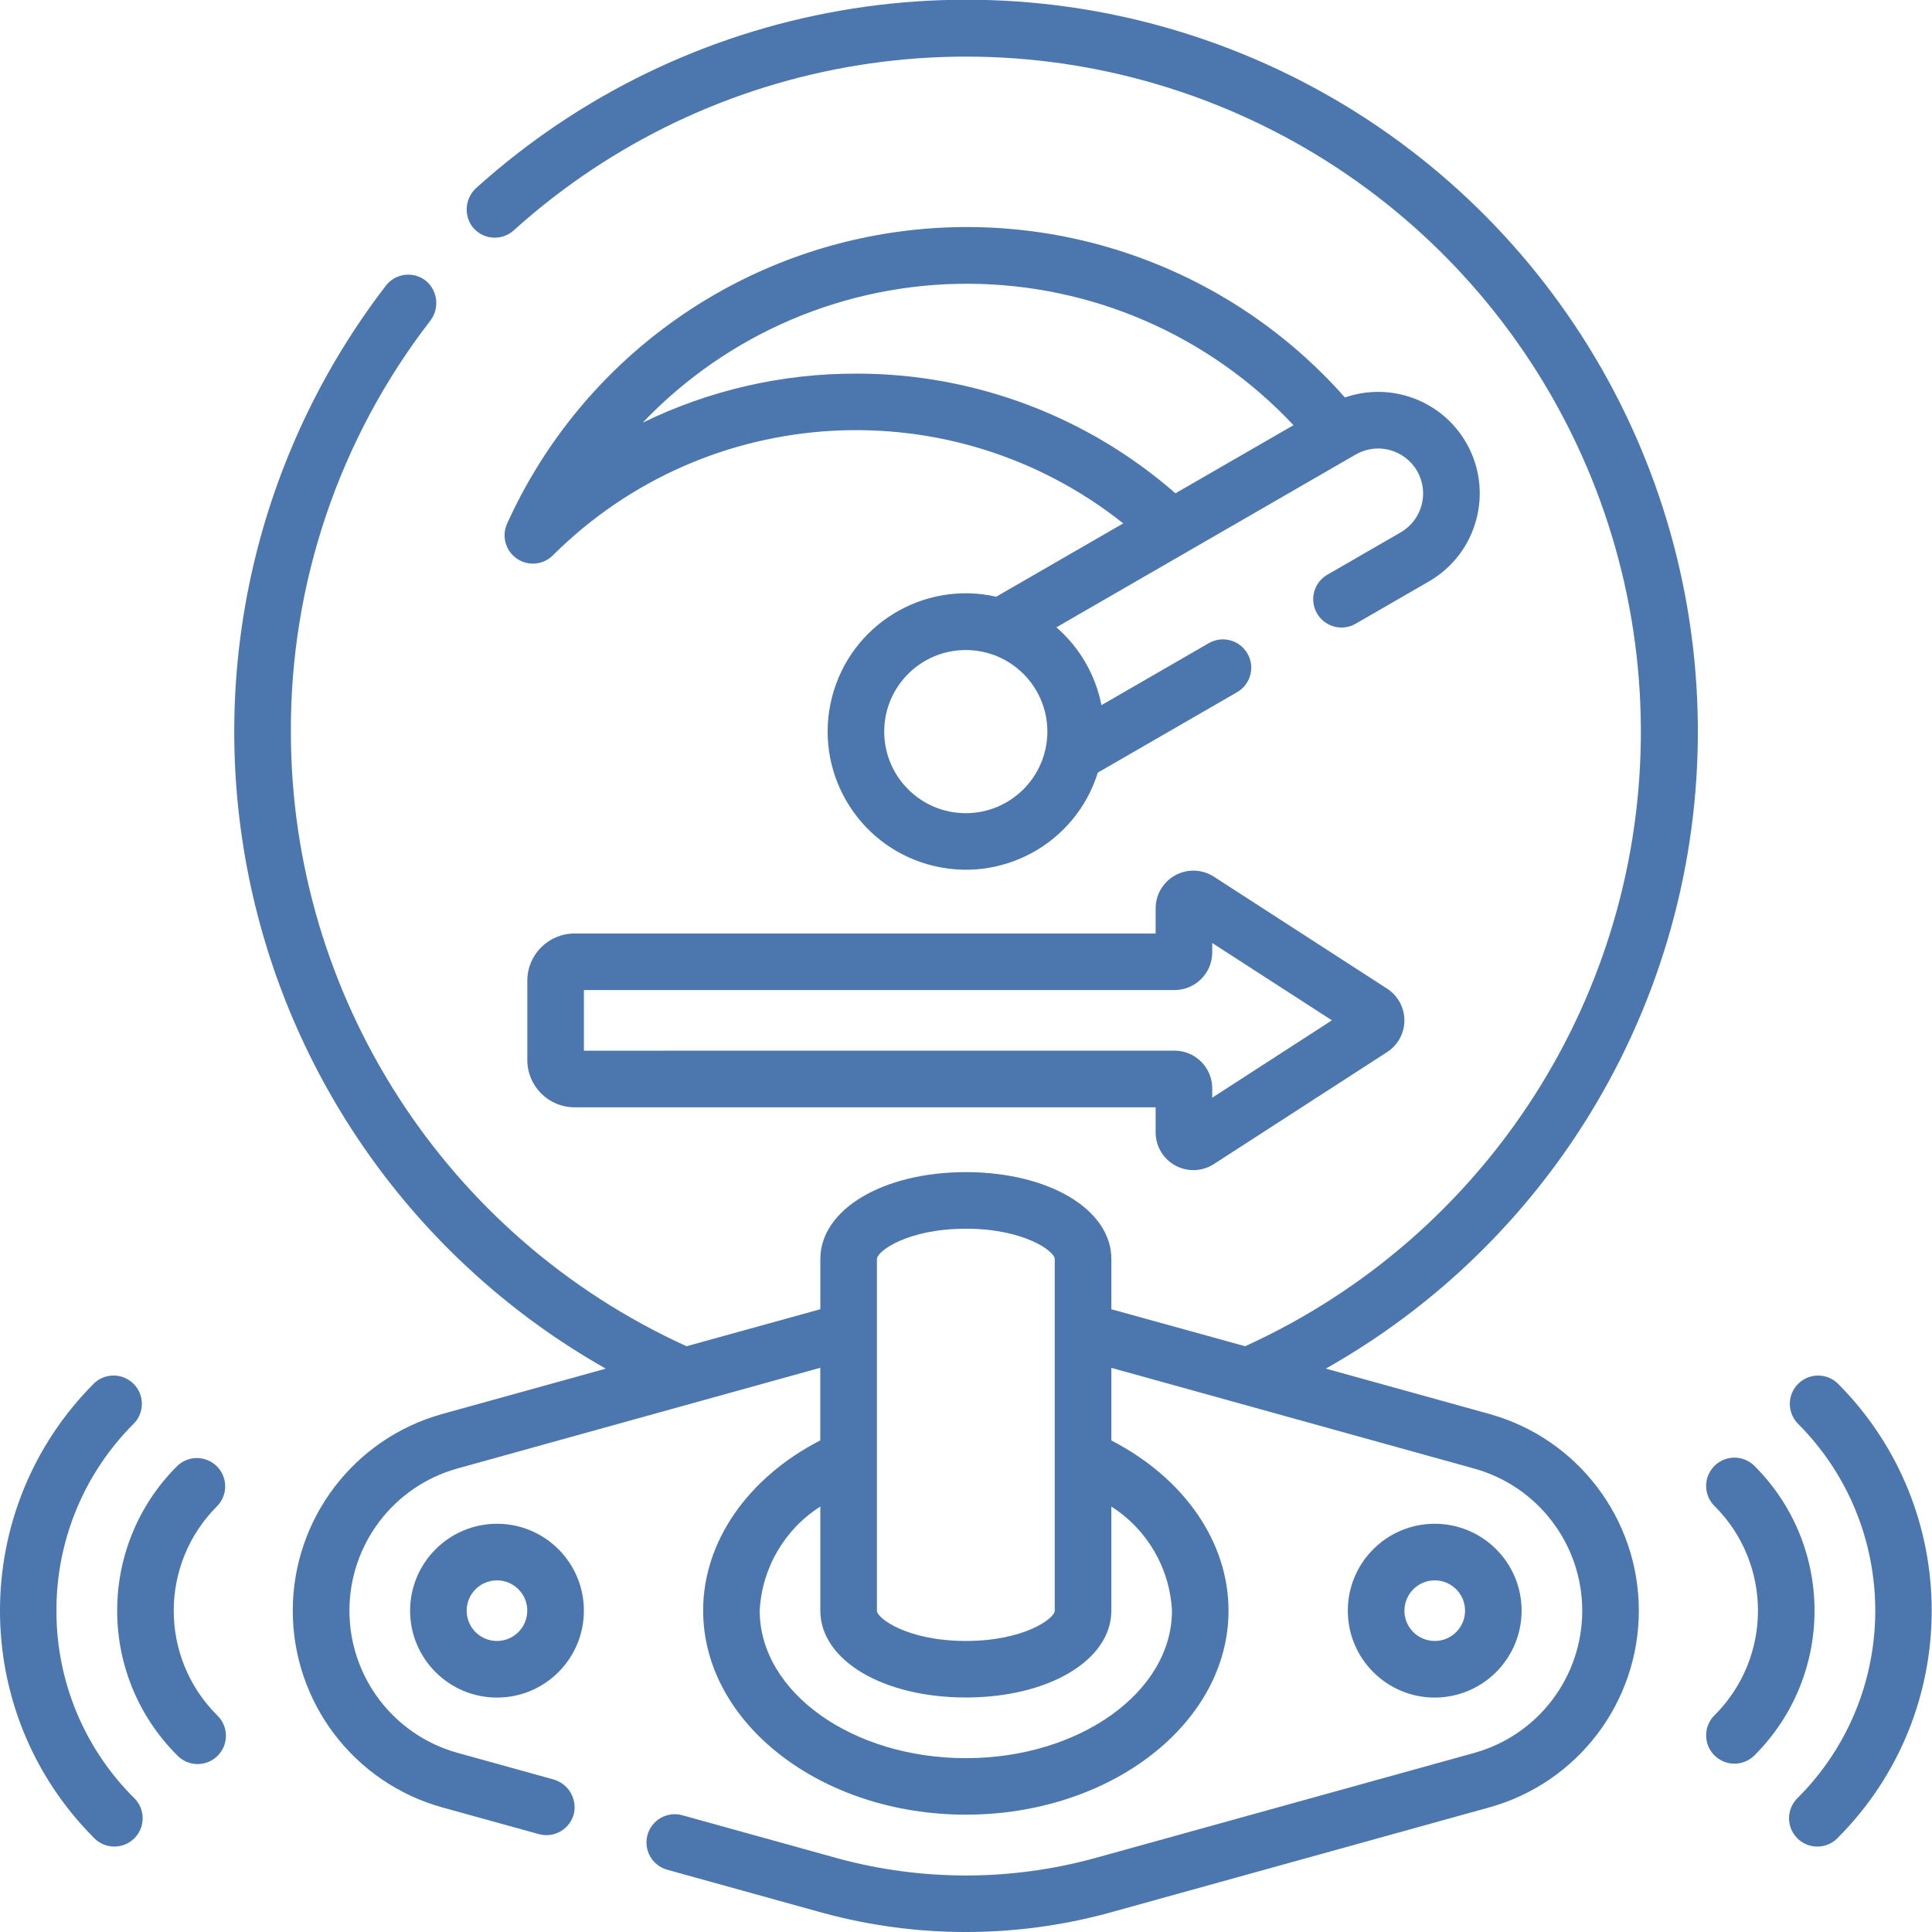
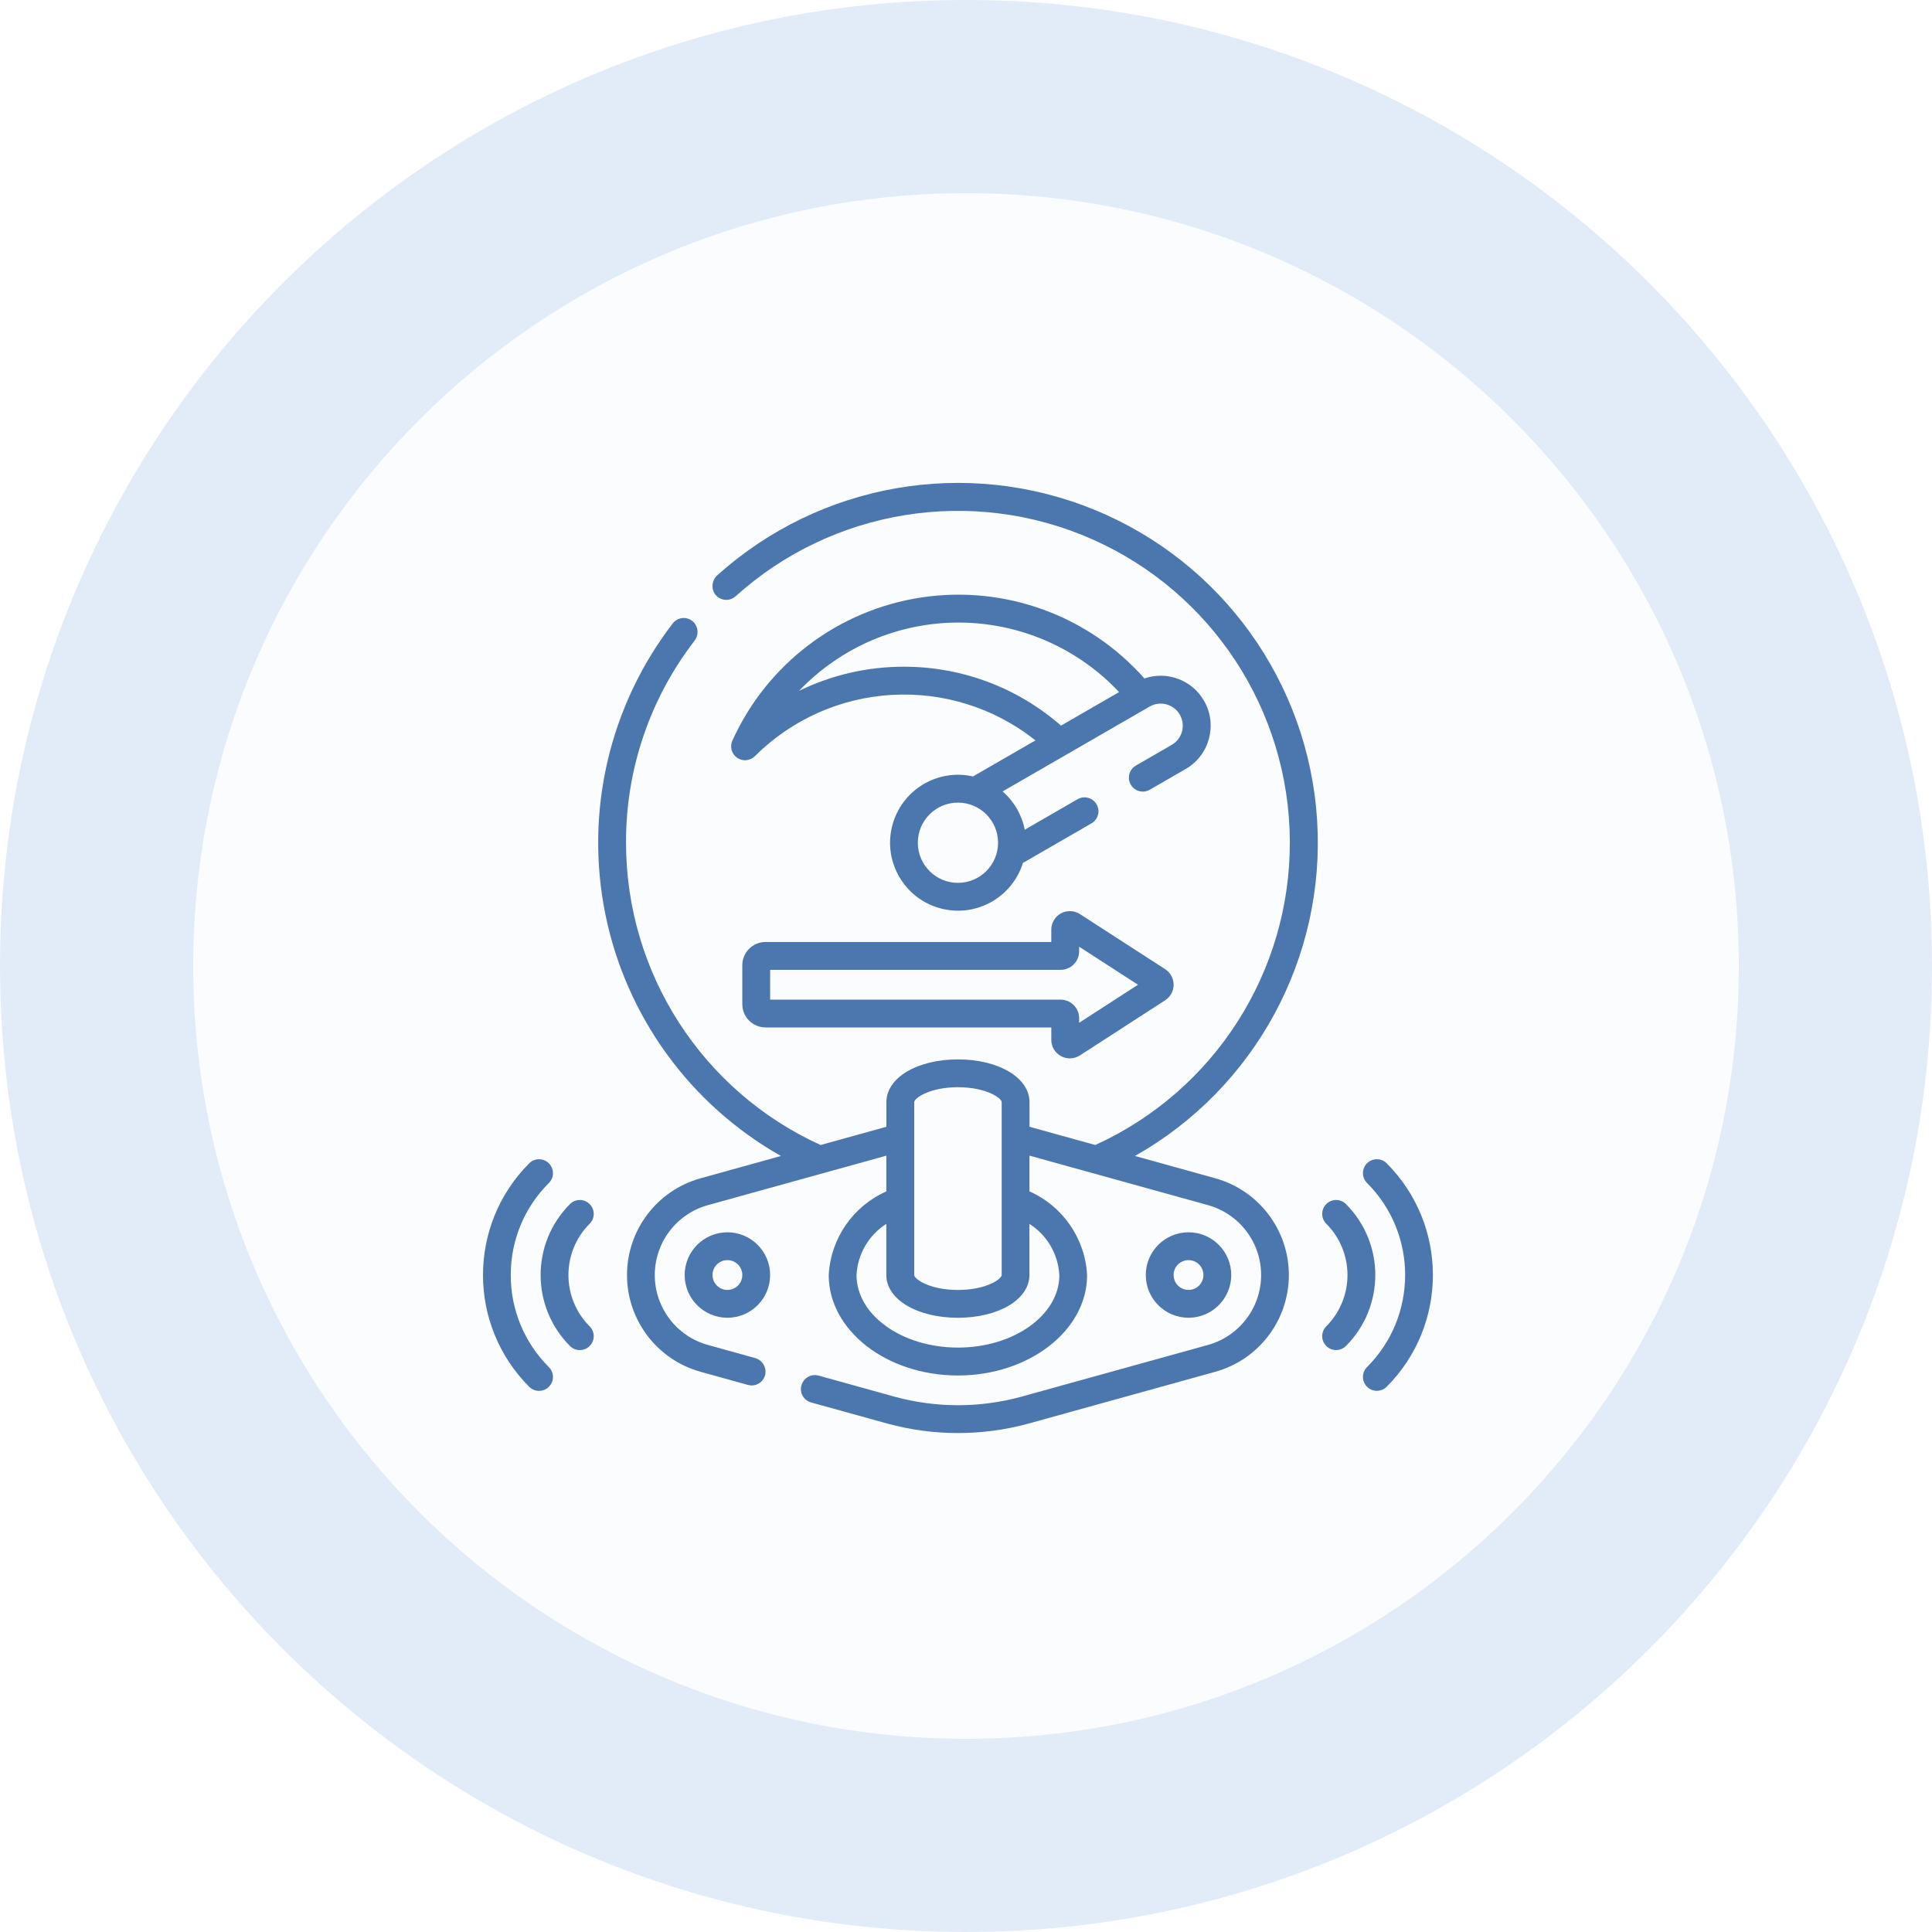
- <svg xmlns="http://www.w3.org/2000/svg" width="93.985" height="94" viewBox="0 0 93.985 94">
-   <path d="M365.676,408.041a4.228,4.228,0,1,0-4.228,4.228A4.233,4.233,0,0,0,365.676,408.041Zm-5.7,0a1.474,1.474,0,1,1,1.474,1.474A1.476,1.476,0,0,1,359.973,408.041Z" transform="translate(-291.643 -329.675)" fill="#4c77ae" />
-   <path d="M108.719,408.041a4.228,4.228,0,1,0,4.228-4.228A4.233,4.233,0,0,0,108.719,408.041Zm5.7,0a1.474,1.474,0,1,1-1.474-1.474A1.476,1.476,0,0,1,114.422,408.041Z" transform="translate(-88.766 -329.675)" fill="#4c77ae" />
-   <path d="M476.606,364.836a1.377,1.377,0,0,0-1.947,1.947,12.881,12.881,0,0,1,0,18.216,1.377,1.377,0,1,0,1.947,1.947A15.652,15.652,0,0,0,476.606,364.836Z" transform="translate(-387.192 -297.525)" fill="#4c77ae" />
-   <path d="M454.642,386.8a1.377,1.377,0,1,0-1.947,1.947,7.185,7.185,0,0,1,0,10.15,1.377,1.377,0,1,0,1.947,1.947A9.942,9.942,0,0,0,454.642,386.8Z" transform="translate(-369.261 -315.457)" fill="#4c77ae" />
-   <path d="M2.786,375.891a12.8,12.8,0,0,1,3.772-9.108,1.377,1.377,0,0,0-1.947-1.947,15.652,15.652,0,0,0,0,22.11A1.377,1.377,0,1,0,6.559,385,12.8,12.8,0,0,1,2.786,375.891Z" transform="translate(-0.04 -297.526)" fill="#4c77ae" />
-   <path d="M35.94,386.8a1.377,1.377,0,0,0-1.947,0,9.943,9.943,0,0,0,0,14.045A1.377,1.377,0,1,0,35.94,398.9a7.185,7.185,0,0,1,0-10.15A1.377,1.377,0,0,0,35.94,386.8Z" transform="translate(-25.388 -315.457)" fill="#4c77ae" />
-   <path d="M180.546,70.674a4.945,4.945,0,0,0-5.9-2.2,24.551,24.551,0,0,0-40.763,6.138,1.377,1.377,0,0,0,2.226,1.544A20.9,20.9,0,0,1,163.86,74.6l-6.178,3.567a6.724,6.724,0,1,0,4.941,8.559l6.782-3.916a1.377,1.377,0,0,0-1.377-2.385L162.8,83.444a6.726,6.726,0,0,0-2.191-3.787l14.561-8.407a2.187,2.187,0,0,1,2.187,3.789l-3.56,2.055a1.377,1.377,0,1,0,1.377,2.385l3.56-2.055A4.947,4.947,0,0,0,180.546,70.674ZM156.2,88.7a3.969,3.969,0,1,1,3.969-3.969A3.974,3.974,0,0,1,156.2,88.7Zm-5.346-21.386A23.566,23.566,0,0,0,140.48,69.7a21.788,21.788,0,0,1,31.665.122L166.4,73.136A23.556,23.556,0,0,0,150.856,67.313Z" transform="translate(-109.21 -49.135)" fill="#4c77ae" />
-   <path d="M171.311,245.065a1.834,1.834,0,0,0,1.874-.071l8.431-5.45a1.836,1.836,0,0,0,0-3.083l-8.431-5.45a1.836,1.836,0,0,0-2.833,1.542v1.222H142.076a2.3,2.3,0,0,0-2.295,2.295v3.867a2.3,2.3,0,0,0,2.295,2.295h28.276v1.222A1.835,1.835,0,0,0,171.311,245.065Zm-28.776-5.588v-2.949H171.27a1.838,1.838,0,0,0,1.836-1.836v-.453L178.928,238l-5.822,3.764v-.453a1.838,1.838,0,0,0-1.836-1.836Z" transform="translate(-114.125 -188.357)" fill="#4c77ae" />
-   <path d="M82.229,89.282a1.377,1.377,0,0,0,.961,1.688l7.57,2.1a26.489,26.489,0,0,0,13.919,0l18.511-5.133a9.934,9.934,0,0,0,0-19.142l-7.955-2.206A35.6,35.6,0,1,0,73.921,9.125a1.413,1.413,0,0,0-.253,1.848,1.377,1.377,0,0,0,2.054.236A32.844,32.844,0,1,1,111.308,65.5L104.8,63.7V61.257c0-2.411-3.044-4.228-7.08-4.228s-7.08,1.818-7.08,4.228V63.7L84.13,65.5A32.857,32.857,0,0,1,64.879,35.594a32.529,32.529,0,0,1,6.774-19.978,1.412,1.412,0,0,0-.186-1.939A1.377,1.377,0,0,0,69.5,13.9a35.606,35.606,0,0,0,10.7,52.69l-7.955,2.206a9.934,9.934,0,0,0,0,19.142l4.7,1.3a1.376,1.376,0,0,0,1.71-1.021,1.41,1.41,0,0,0-1.023-1.646l-4.649-1.289a7.18,7.18,0,0,1,0-13.834l17.655-4.9v3.532c-3.54,1.825-5.7,4.933-5.7,8.28,0,5.476,5.734,9.931,12.783,9.931S110.5,83.842,110.5,78.366c0-3.348-2.162-6.455-5.7-8.28V66.553l17.655,4.9a7.18,7.18,0,0,1,0,13.834l-18.511,5.133a23.735,23.735,0,0,1-12.447,0l-7.569-2.1a1.377,1.377,0,0,0-1.7.965Zm15.49-29.5c2.839,0,4.326,1.1,4.326,1.474V78.366c0,.379-1.487,1.474-4.326,1.474s-4.326-1.1-4.326-1.474V61.257c0-.379,1.487-1.474,4.326-1.474Zm10.029,18.583c0,3.958-4.5,7.177-10.029,7.177S87.69,82.323,87.69,78.366A6.393,6.393,0,0,1,90.639,73.3v5.062c0,2.411,3.044,4.228,7.08,4.228s7.08-1.818,7.08-4.228V73.3A6.393,6.393,0,0,1,107.748,78.366Z" transform="translate(-50.727)" fill="#4c77ae" />
+ <svg xmlns="http://www.w3.org/2000/svg" width="120" height="120" viewBox="0 0 120 120">
+   <g id="Grupo_1118473" data-name="Grupo 1118473" transform="translate(-8322 10953)">
+     <g id="Grupo_1117992" data-name="Grupo 1117992" transform="translate(15458.898 -1395.102)">
+       <circle id="Elipse_8441" data-name="Elipse 8441" cx="60" cy="60" r="60" transform="translate(-7136.898 -9557.898)" fill="#bfd4ef" opacity="0.45" />
+       <circle id="Elipse_8442" data-name="Elipse 8442" cx="48" cy="48" r="48" transform="translate(-7124.898 -9545.898)" fill="#fbfcfd" />
+     </g>
+     <g id="sensor-de-velocidad" transform="translate(8352 -10923)">
+       <path id="Trazado_912776" data-name="Trazado 912776" d="M362.528,406.467a2.654,2.654,0,1,0-2.654,2.654A2.657,2.657,0,0,0,362.528,406.467Zm-3.58,0a.926.926,0,1,1,.926.926A.927.927,0,0,1,358.948,406.467Z" transform="translate(-316.053 -357.273)" fill="#4c77ae" />
+       <path id="Trazado_912777" data-name="Trazado 912777" d="M108.719,406.467a2.654,2.654,0,1,0,2.654-2.654A2.657,2.657,0,0,0,108.719,406.467Zm3.58,0a.926.926,0,1,1-.926-.926A.927.927,0,0,1,112.3,406.467Z" transform="translate(-96.193 -357.273)" fill="#4c77ae" />
+       <path id="Trazado_912778" data-name="Trazado 912778" d="M475.731,364.685a.864.864,0,0,0-1.222,1.222,8.086,8.086,0,0,1,0,11.435.864.864,0,1,0,1.222,1.222A9.825,9.825,0,0,0,475.731,364.685Z" transform="translate(-419.601 -322.431)" fill="#4c77ae" />
+       <path id="Trazado_912779" data-name="Trazado 912779" d="M453.767,386.65a.864.864,0,1,0-1.222,1.222,4.511,4.511,0,0,1,0,6.372.864.864,0,1,0,1.222,1.222A6.241,6.241,0,0,0,453.767,386.65Z" transform="translate(-400.168 -341.864)" fill="#4c77ae" />
+       <path id="Trazado_912780" data-name="Trazado 912780" d="M1.764,371.626a8.033,8.033,0,0,1,2.368-5.717.864.864,0,1,0-1.222-1.222,9.825,9.825,0,0,0,0,13.88.864.864,0,1,0,1.222-1.222A8.034,8.034,0,0,1,1.764,371.626Z" transform="translate(-0.04 -322.431)" fill="#4c77ae" />
+       <path id="Trazado_912781" data-name="Trazado 912781" d="M34.134,386.65a.864.864,0,0,0-1.222,0,6.242,6.242,0,0,0,0,8.817.864.864,0,0,0,1.222-1.222,4.511,4.511,0,0,1,0-6.372A.864.864,0,0,0,34.134,386.65Z" transform="translate(-27.51 -341.864)" fill="#4c77ae" />
+       <path id="Trazado_912782" data-name="Trazado 912782" d="M163.13,66.769a3.1,3.1,0,0,0-3.7-1.38,15.412,15.412,0,0,0-25.589,3.853.864.864,0,0,0,1.4.969,13.122,13.122,0,0,1,17.421-.976l-3.878,2.239a4.221,4.221,0,1,0,3.1,5.373l4.258-2.458a.864.864,0,1,0-.864-1.5l-3.28,1.894a4.222,4.222,0,0,0-1.375-2.377l9.141-5.277a1.373,1.373,0,0,1,1.373,2.378L158.9,70.8a.864.864,0,1,0,.864,1.5L162,71.007A3.106,3.106,0,0,0,163.13,66.769ZM147.849,78.084a2.492,2.492,0,1,1,2.492-2.492A2.495,2.495,0,0,1,147.849,78.084Zm-3.356-13.425a14.793,14.793,0,0,0-6.514,1.5,13.678,13.678,0,0,1,19.878.077l-3.607,2.082A14.787,14.787,0,0,0,144.492,64.659Z" transform="translate(-118.349 -53.248)" fill="#4c77ae" />
+       <path id="Trazado_912783" data-name="Trazado 912783" d="M159.574,239.723a1.152,1.152,0,0,0,1.176-.045l5.293-3.421a1.152,1.152,0,0,0,0-1.936L160.75,230.9a1.153,1.153,0,0,0-1.778.968v.767H141.222a1.442,1.442,0,0,0-1.441,1.441V236.5a1.442,1.442,0,0,0,1.441,1.441h17.751v.767A1.152,1.152,0,0,0,159.574,239.723Zm-18.064-3.508v-1.851h18.039a1.154,1.154,0,0,0,1.153-1.153v-.285l3.655,2.363-3.655,2.363v-.285a1.154,1.154,0,0,0-1.153-1.153Z" transform="translate(-123.675 -204.125)" fill="#4c77ae" />
+       <path id="Trazado_912784" data-name="Trazado 912784" d="M74.746,56.048a.864.864,0,0,0,.6,1.06L80.1,58.425a16.629,16.629,0,0,0,8.738,0l11.62-3.222a6.236,6.236,0,0,0,0-12.016L95.465,41.8A22.347,22.347,0,1,0,69.53,5.728a.887.887,0,0,0-.159,1.16.865.865,0,0,0,1.289.148A20.618,20.618,0,1,1,93,41.118l-4.086-1.133V38.455c0-1.513-1.911-2.654-4.444-2.654s-4.444,1.141-4.444,2.654v1.531l-4.086,1.133A20.626,20.626,0,0,1,63.854,22.345,20.42,20.42,0,0,1,68.106,9.8a.886.886,0,0,0-.117-1.217.864.864,0,0,0-1.235.139A22.352,22.352,0,0,0,73.474,41.8L68.48,43.187a6.236,6.236,0,0,0,0,12.016l2.949.818A.864.864,0,0,0,72.5,55.38a.885.885,0,0,0-.642-1.033l-2.918-.809a4.507,4.507,0,0,1,0-8.685l11.083-3.073V44a6.027,6.027,0,0,0-3.58,5.2c0,3.438,3.6,6.234,8.024,6.234s8.024-2.8,8.024-6.234a6.027,6.027,0,0,0-3.58-5.2V41.779L100,44.852a4.507,4.507,0,0,1,0,8.685l-11.62,3.222a14.9,14.9,0,0,1-7.814,0l-4.752-1.318a.864.864,0,0,0-1.065.606ZM84.47,37.529c1.782,0,2.716.688,2.716.926v10.74c0,.238-.934.926-2.716.926s-2.716-.688-2.716-.926V38.455C81.754,38.217,82.688,37.529,84.47,37.529Zm6.3,11.666c0,2.484-2.824,4.506-6.3,4.506s-6.3-2.021-6.3-4.506a4.013,4.013,0,0,1,1.851-3.178v3.178c0,1.513,1.911,2.654,4.444,2.654s4.444-1.141,4.444-2.654V46.017A4.013,4.013,0,0,1,90.765,49.195Z" transform="translate(-54.97)" fill="#4c77ae" />
+     </g>
+   </g>
</svg>
